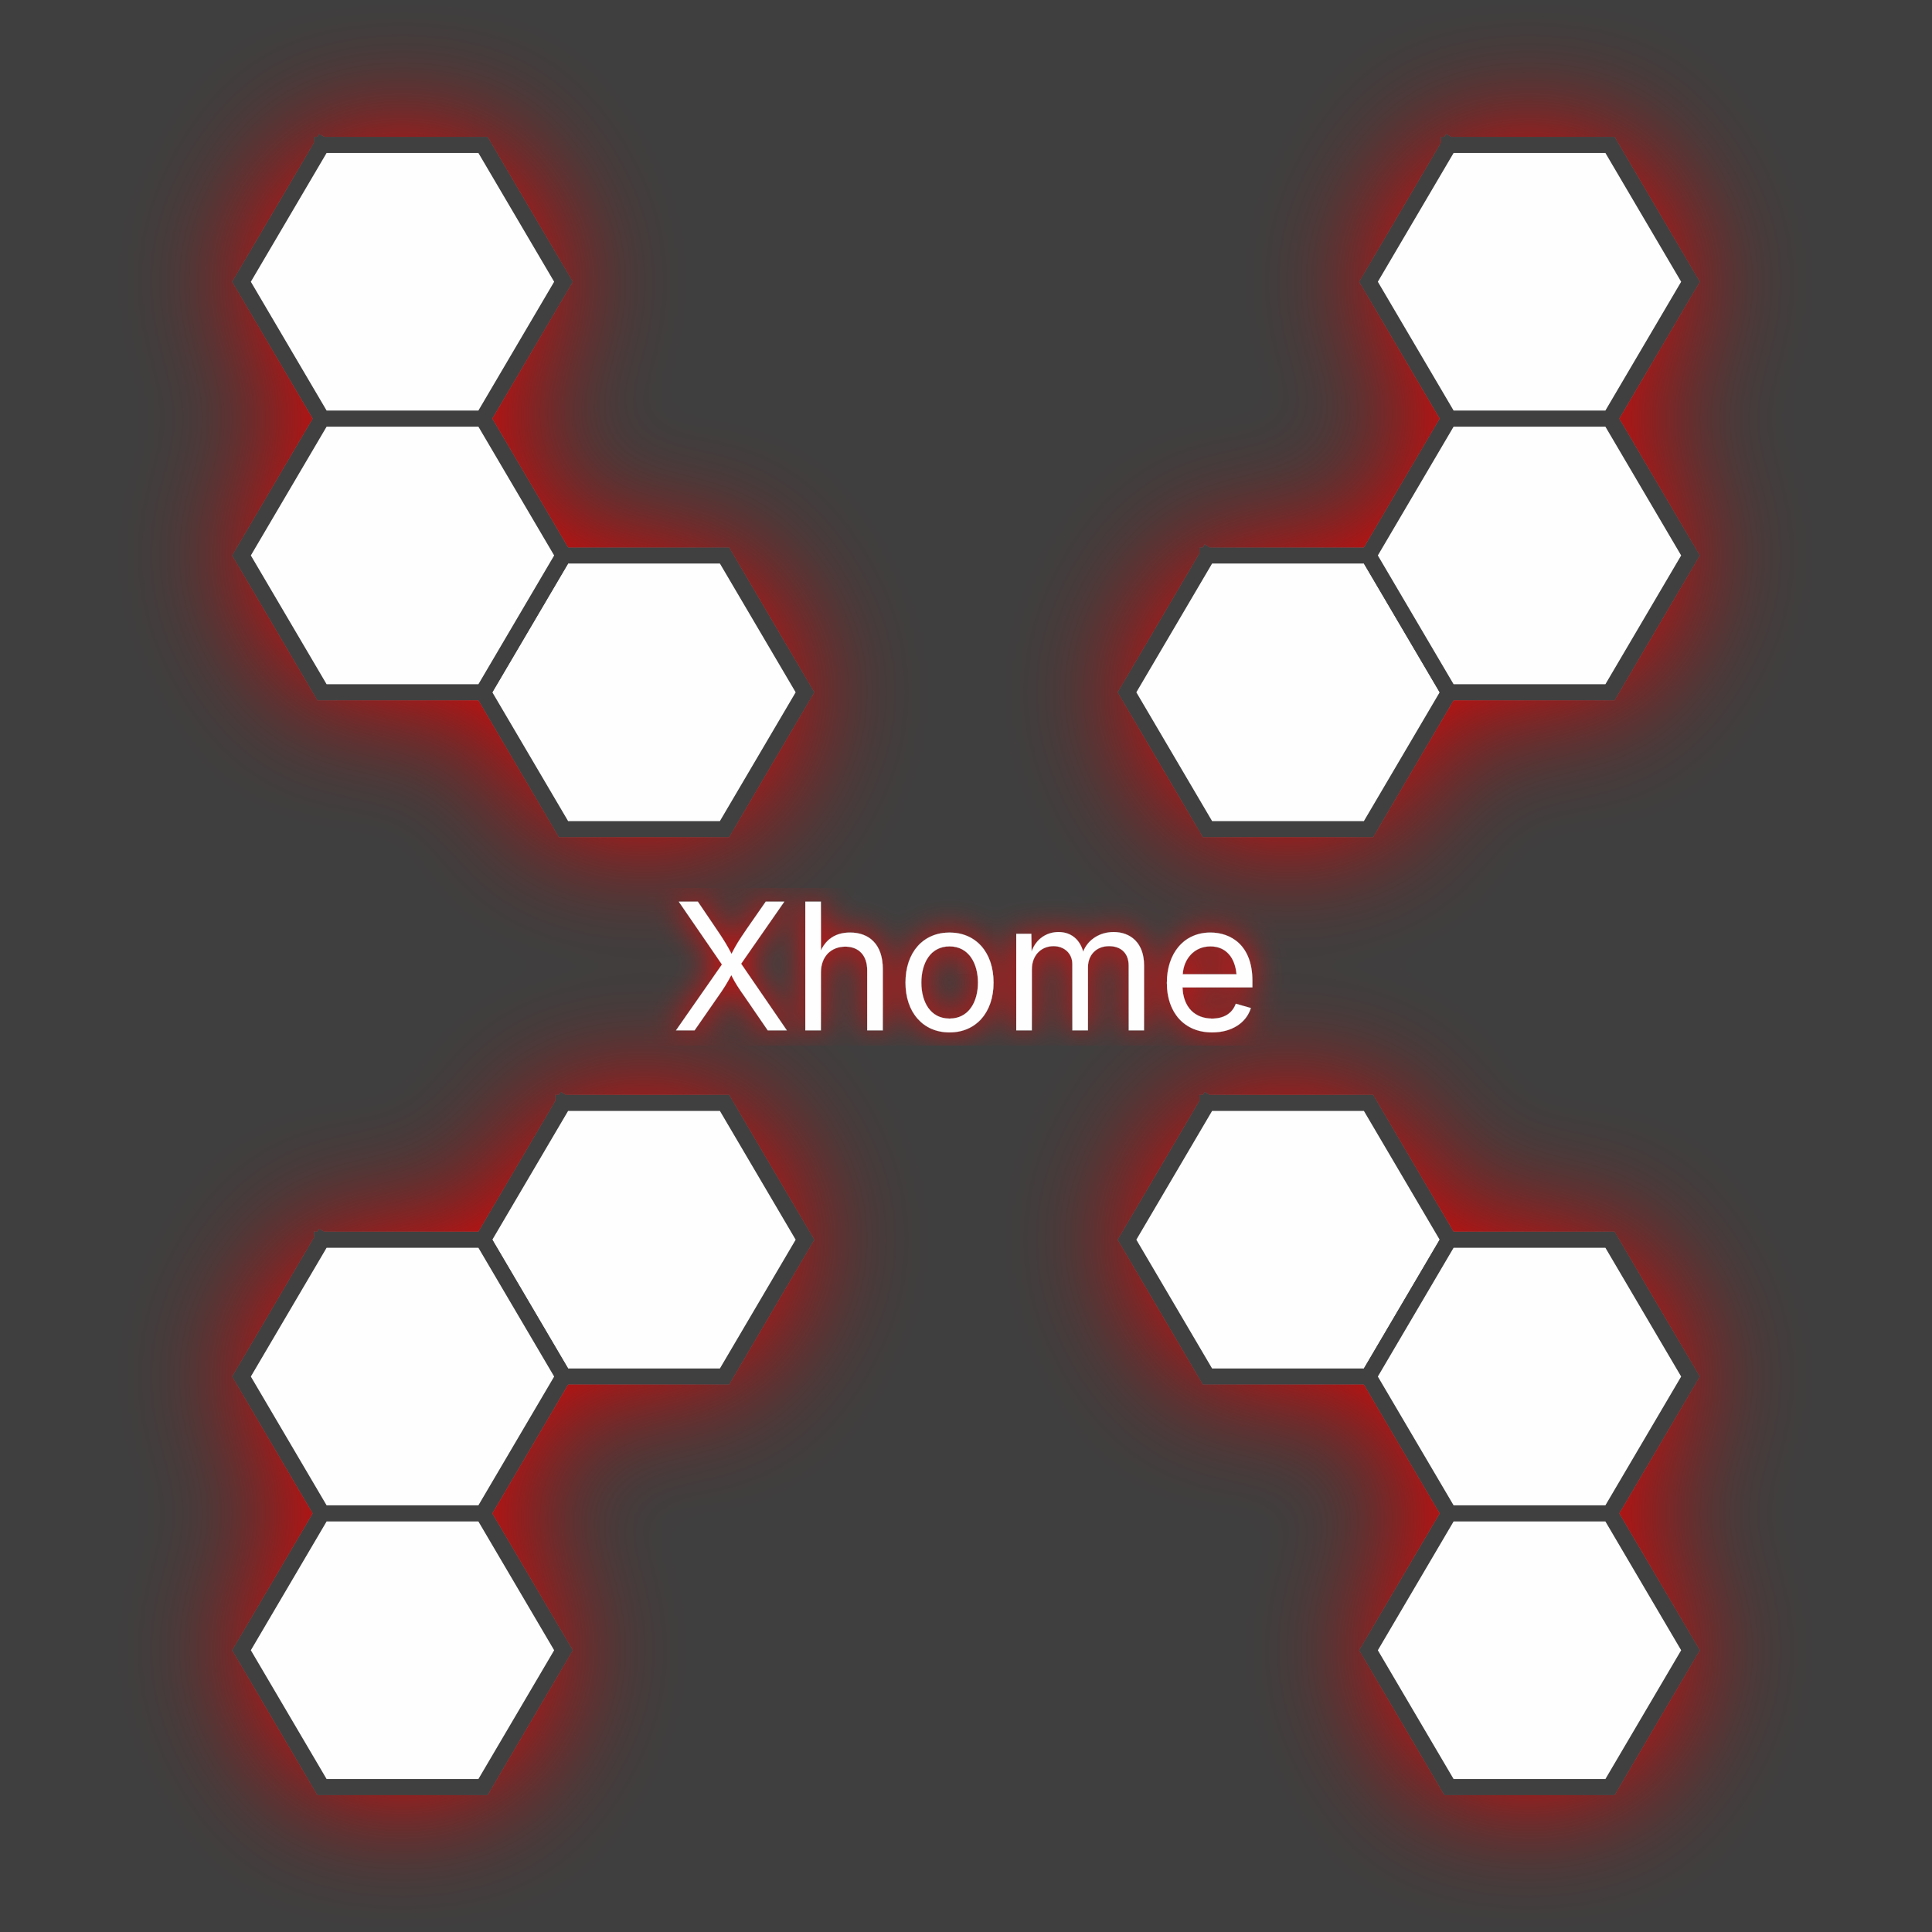
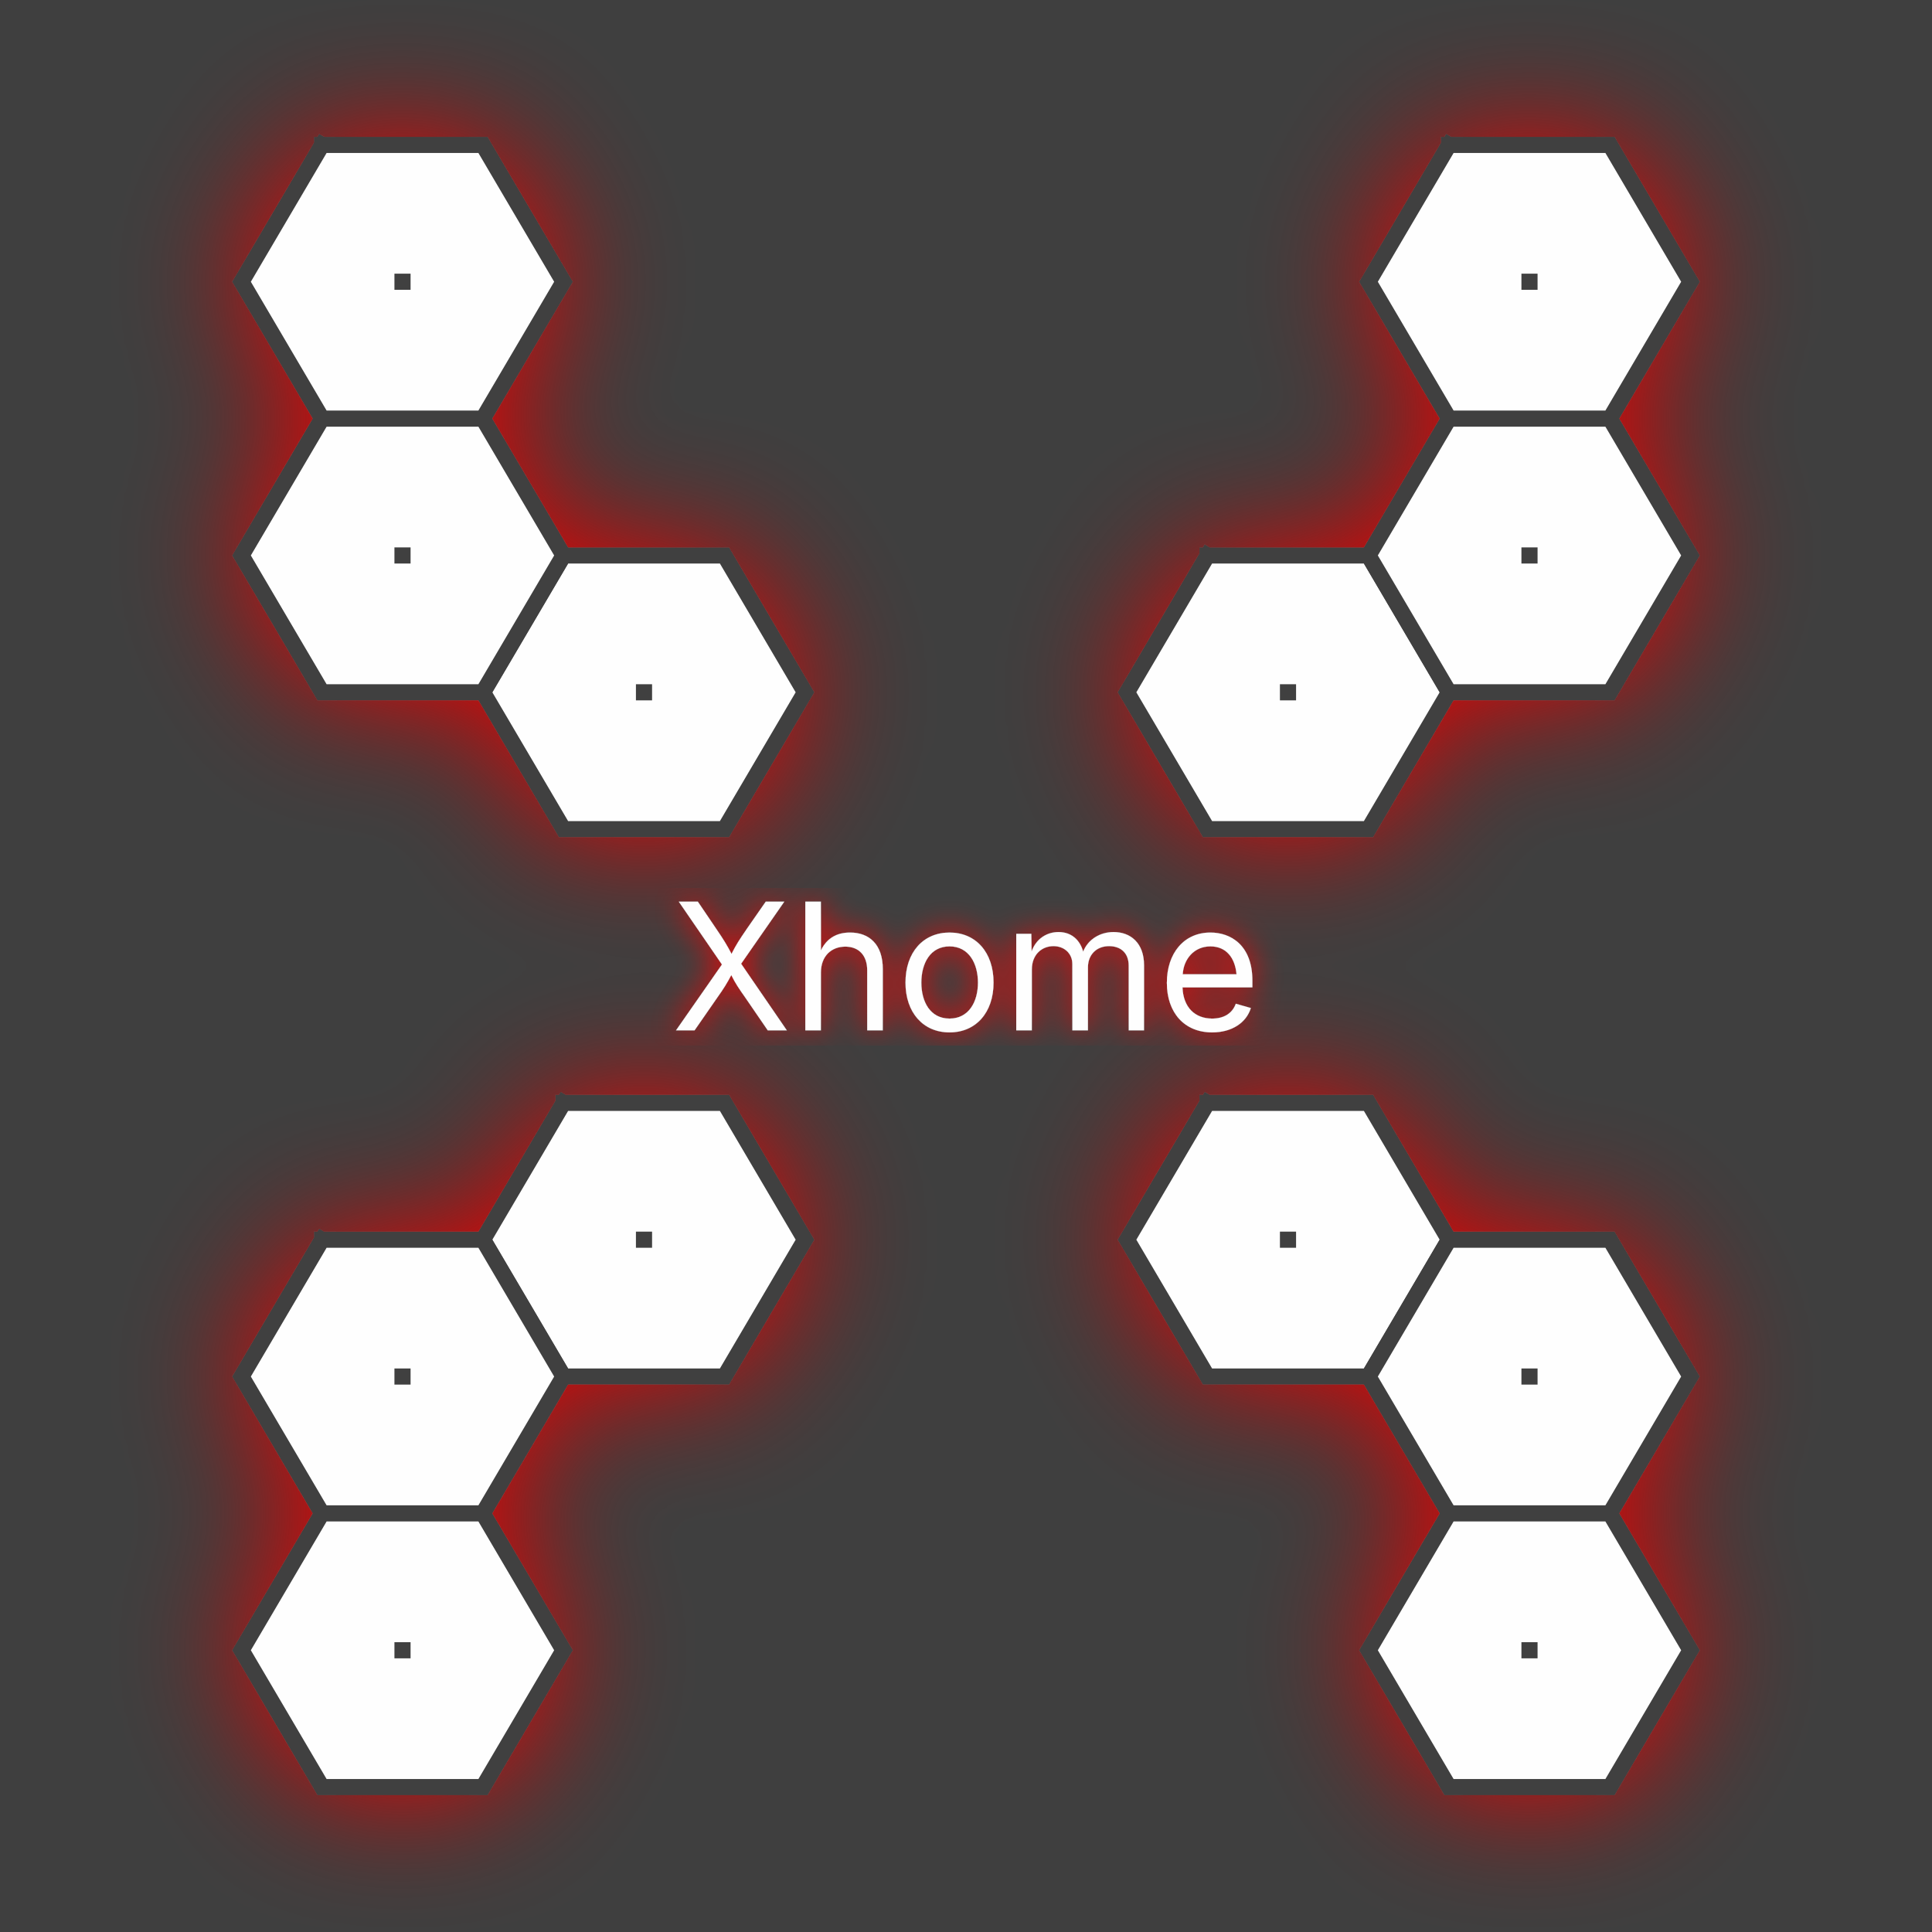
<svg xmlns="http://www.w3.org/2000/svg" width="120" height="120">
  <g id="group-back">
    <rect id="back-global" x="0" y="0" width="120" height="120" fill="#3f3f3f" stroke="none" />
  </g>
  <g id="group-hive" stroke-linecap="square" stroke-miterlimit="100" stroke="#3f3f3f" stroke-width="1" fill="#fefefe" filter="url(#filter-light)">
-     <path id="hive-tr-1" d="M60,60 m15,-25.5 l10,0 l5,8.5 l-5,8.5 l-10,0 l-5,-8.5 l5,-8.5" />
-     <path id="hive-tr-2" d="M60,60 m30,-34 l10,0 l5,8.5 l-5,8.5 l-10,0 l-5,-8.5 l5,-8.5" />
-     <path id="hive-tr-3" d="M60,60 m30,-51 l10,0 l5,8.5 l-5,8.5 l-10,0 l-5,-8.5 l5,-8.5" />
-     <path id="hive-tl-1" d="M60,60 m-25,-25.5 l10,0 l5,8.5 l-5,8.5 l-10,0 l-5,-8.5 l5,-8.5" />
-     <path id="hive-tl-2" d="M60,60 m-40,-34 l10,0 l5,8.5 l-5,8.5 l-10,0 l-5,-8.5 l5,-8.5" />
-     <path id="hive-tl-3" d="M60,60 m-40,-51 l10,0 l5,8.5 l-5,8.5 l-10,0 l-5,-8.5 l5,-8.5" />
-     <path id="hive-br-1" d="M60,60 m15,8.5 l10,0 l5,8.5 l-5,8.5 l-10,0 l-5,-8.5 l5,-8.5" />
-     <path id="hive-br-2" d="M60,60 m30,17 l10,0 l5,8.5 l-5,8.5 l-10,0 l-5,-8.5 l5,-8.5" />
-     <path id="hive-br-3" d="M60,60 m30,34 l10,0 l5,8.5 l-5,8.5 l-10,0 l-5,-8.5 l5,-8.5" />
-     <path id="hive-bl-1" d="M60,60 m-25,8.5 l10,0 l5,8.5 l-5,8.5 l-10,0 l-5,-8.5 l5,-8.5" />
-     <path id="hive-bl-2" d="M60,60 m-40,17 l10,0 l5,8.5 l-5,8.5 l-10,0 l-5,-8.5 l5,-8.5" />
-     <path id="hive-bl-3" d="M60,60 m-40,34 l10,0 l5,8.5 l-5,8.5 l-10,0 l-5,-8.5 l5,-8.5" />
+     <path id="hive-tr-1" d="M80,43 m-5,-8.5 l10,0 l5,8.5 l-5,8.5 l-10,0 l-5,-8.5 l5,-8.5" />
+     <path id="hive-tr-2" d="M95,34.5 m-5,-8.5 l10,0 l5,8.5 l-5,8.5 l-10,0 l-5,-8.5 l5,-8.5" />
+     <path id="hive-tr-3" d="M95,17.5 m-5,-8.5 l10,0 l5,8.5 l-5,8.5 l-10,0 l-5,-8.5 l5,-8.5" />
+     <path id="hive-tl-1" d="M40,43 m-5,-8.5 l10,0 l5,8.5 l-5,8.5 l-10,0 l-5,-8.5 l5,-8.5" />
+     <path id="hive-tl-2" d="M25,34.5 m-5,-8.5 l10,0 l5,8.5 l-5,8.5 l-10,0 l-5,-8.5 l5,-8.5" />
+     <path id="hive-tl-3" d="M25,17.5 m-5,-8.5 l10,0 l5,8.5 l-5,8.5 l-10,0 l-5,-8.5 l5,-8.5" />
+     <path id="hive-br-1" d="M80,77 m-5,-8.5 l10,0 l5,8.5 l-5,8.5 l-10,0 l-5,-8.5 l5,-8.5" />
+     <path id="hive-br-2" d="M95,85.5 m-5,-8.5 l10,0 l5,8.5 l-5,8.5 l-10,0 l-5,-8.5 l5,-8.5" />
+     <path id="hive-br-3" d="M95,102.5 m-5,-8.5 l10,0 l5,8.5 l-5,8.5 l-10,0 l-5,-8.5 l5,-8.5" />
+     <path id="hive-bl-1" d="M40,77 m-5,-8.5 l10,0 l5,8.5 l-5,8.5 l-10,0 l-5,-8.5 l5,-8.5" />
+     <path id="hive-bl-2" d="M25,85.5 m-5,-8.5 l10,0 l5,8.5 l-5,8.5 l-10,0 l-5,-8.5 l5,-8.5" />
+     <path id="hive-bl-3" d="M25,102.5 m-5,-8.5 l10,0 l5,8.5 l-5,8.5 l-10,0 l-5,-8.5 l5,-8.5" />
  </g>
  <g id="group-title">
    <text id="title-xhome" x="60" y="64" text-anchor="middle" font-family="Inter,Arial,sans-serif" font-size="11" fill="#fefefe" filter="url(#filter-soul)">
      Xhome
    </text>
  </g>
  <defs>
    <filter id="filter-light">
      <feColorMatrix result="colorOut" in="SourceGraphic" values="1 0 0 0 0                              0 0 0 0 0                              0 0 0 0 0                              0 0 0 1 0" />
      <feGaussianBlur result="blurOut" in="colorOut" stdDeviation="4" />
      <feBlend in="SourceGraphic" in2="blurOut" mode="normal" />
    </filter>
    <filter id="filter-soul">
      <feColorMatrix result="colorOut" in="SourceGraphic" values="1 0 0 0 0                              0 0 0 0 0                              0 0 0 0 0                              0 0 0 1 0" />
      <feGaussianBlur result="blurOut" in="colorOut" stdDeviation="1" />
      <feBlend in="SourceGraphic" in2="blurOut" mode="normal" />
    </filter>
  </defs>
</svg>
